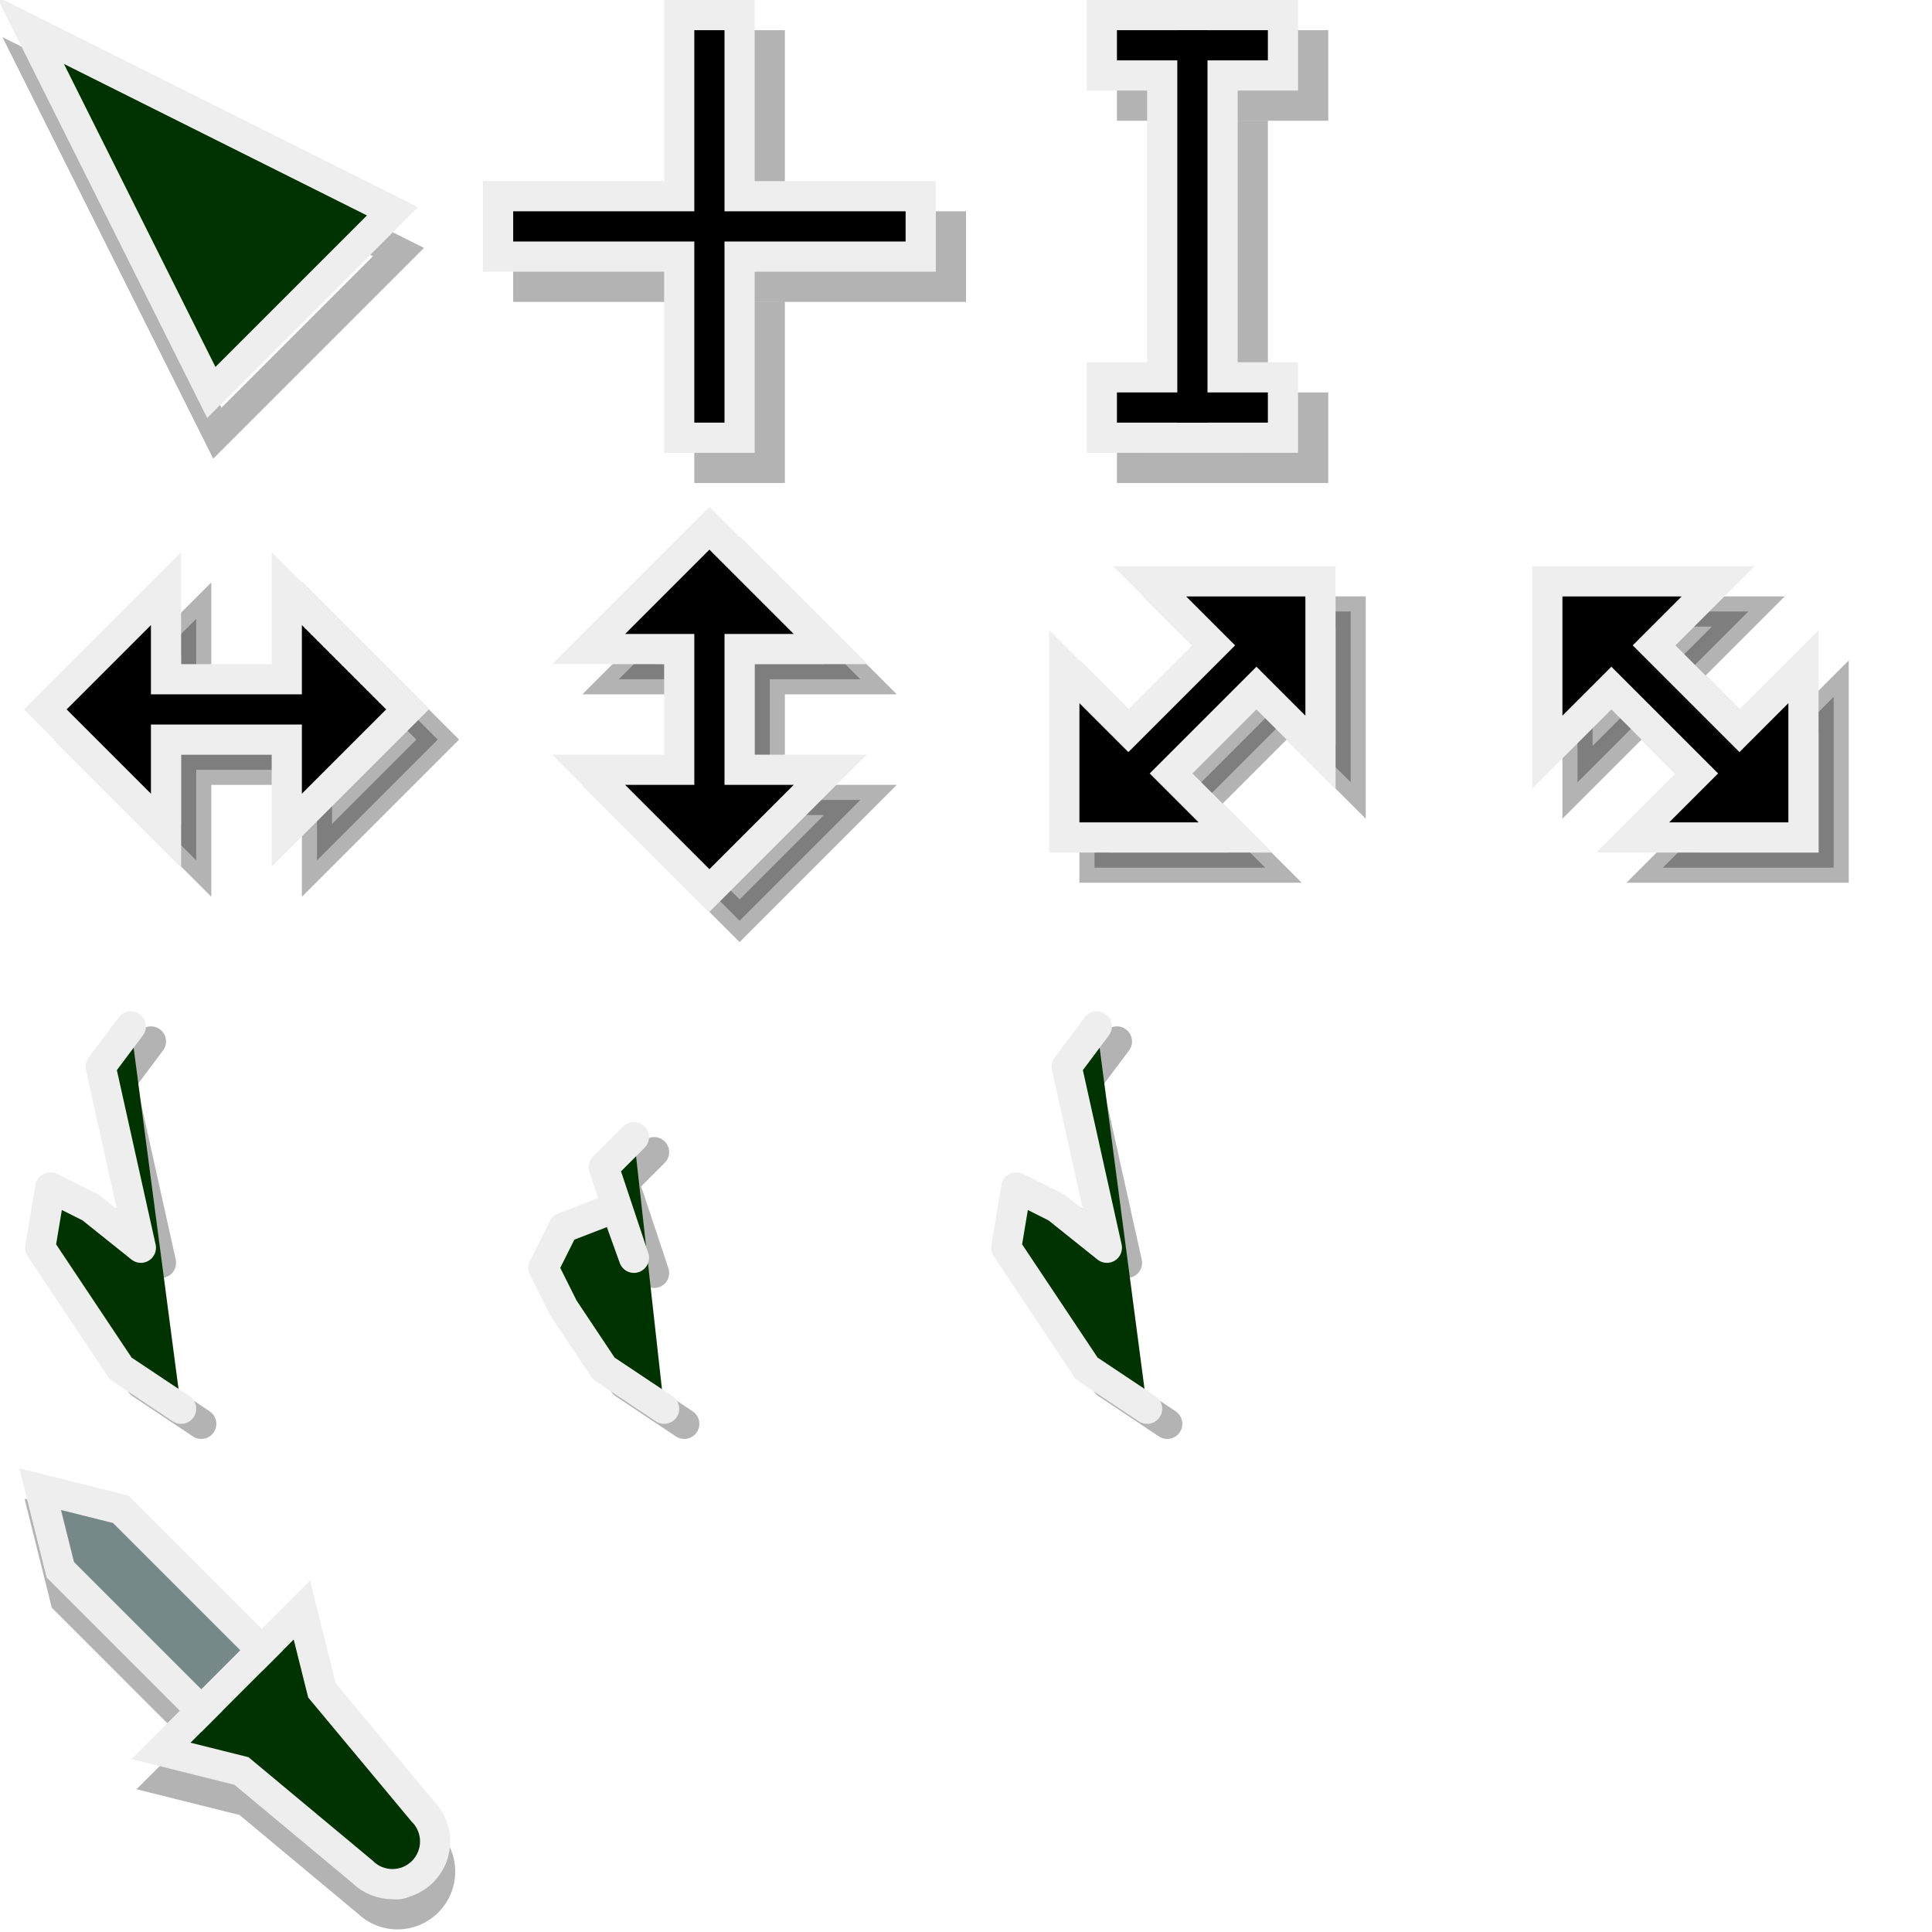
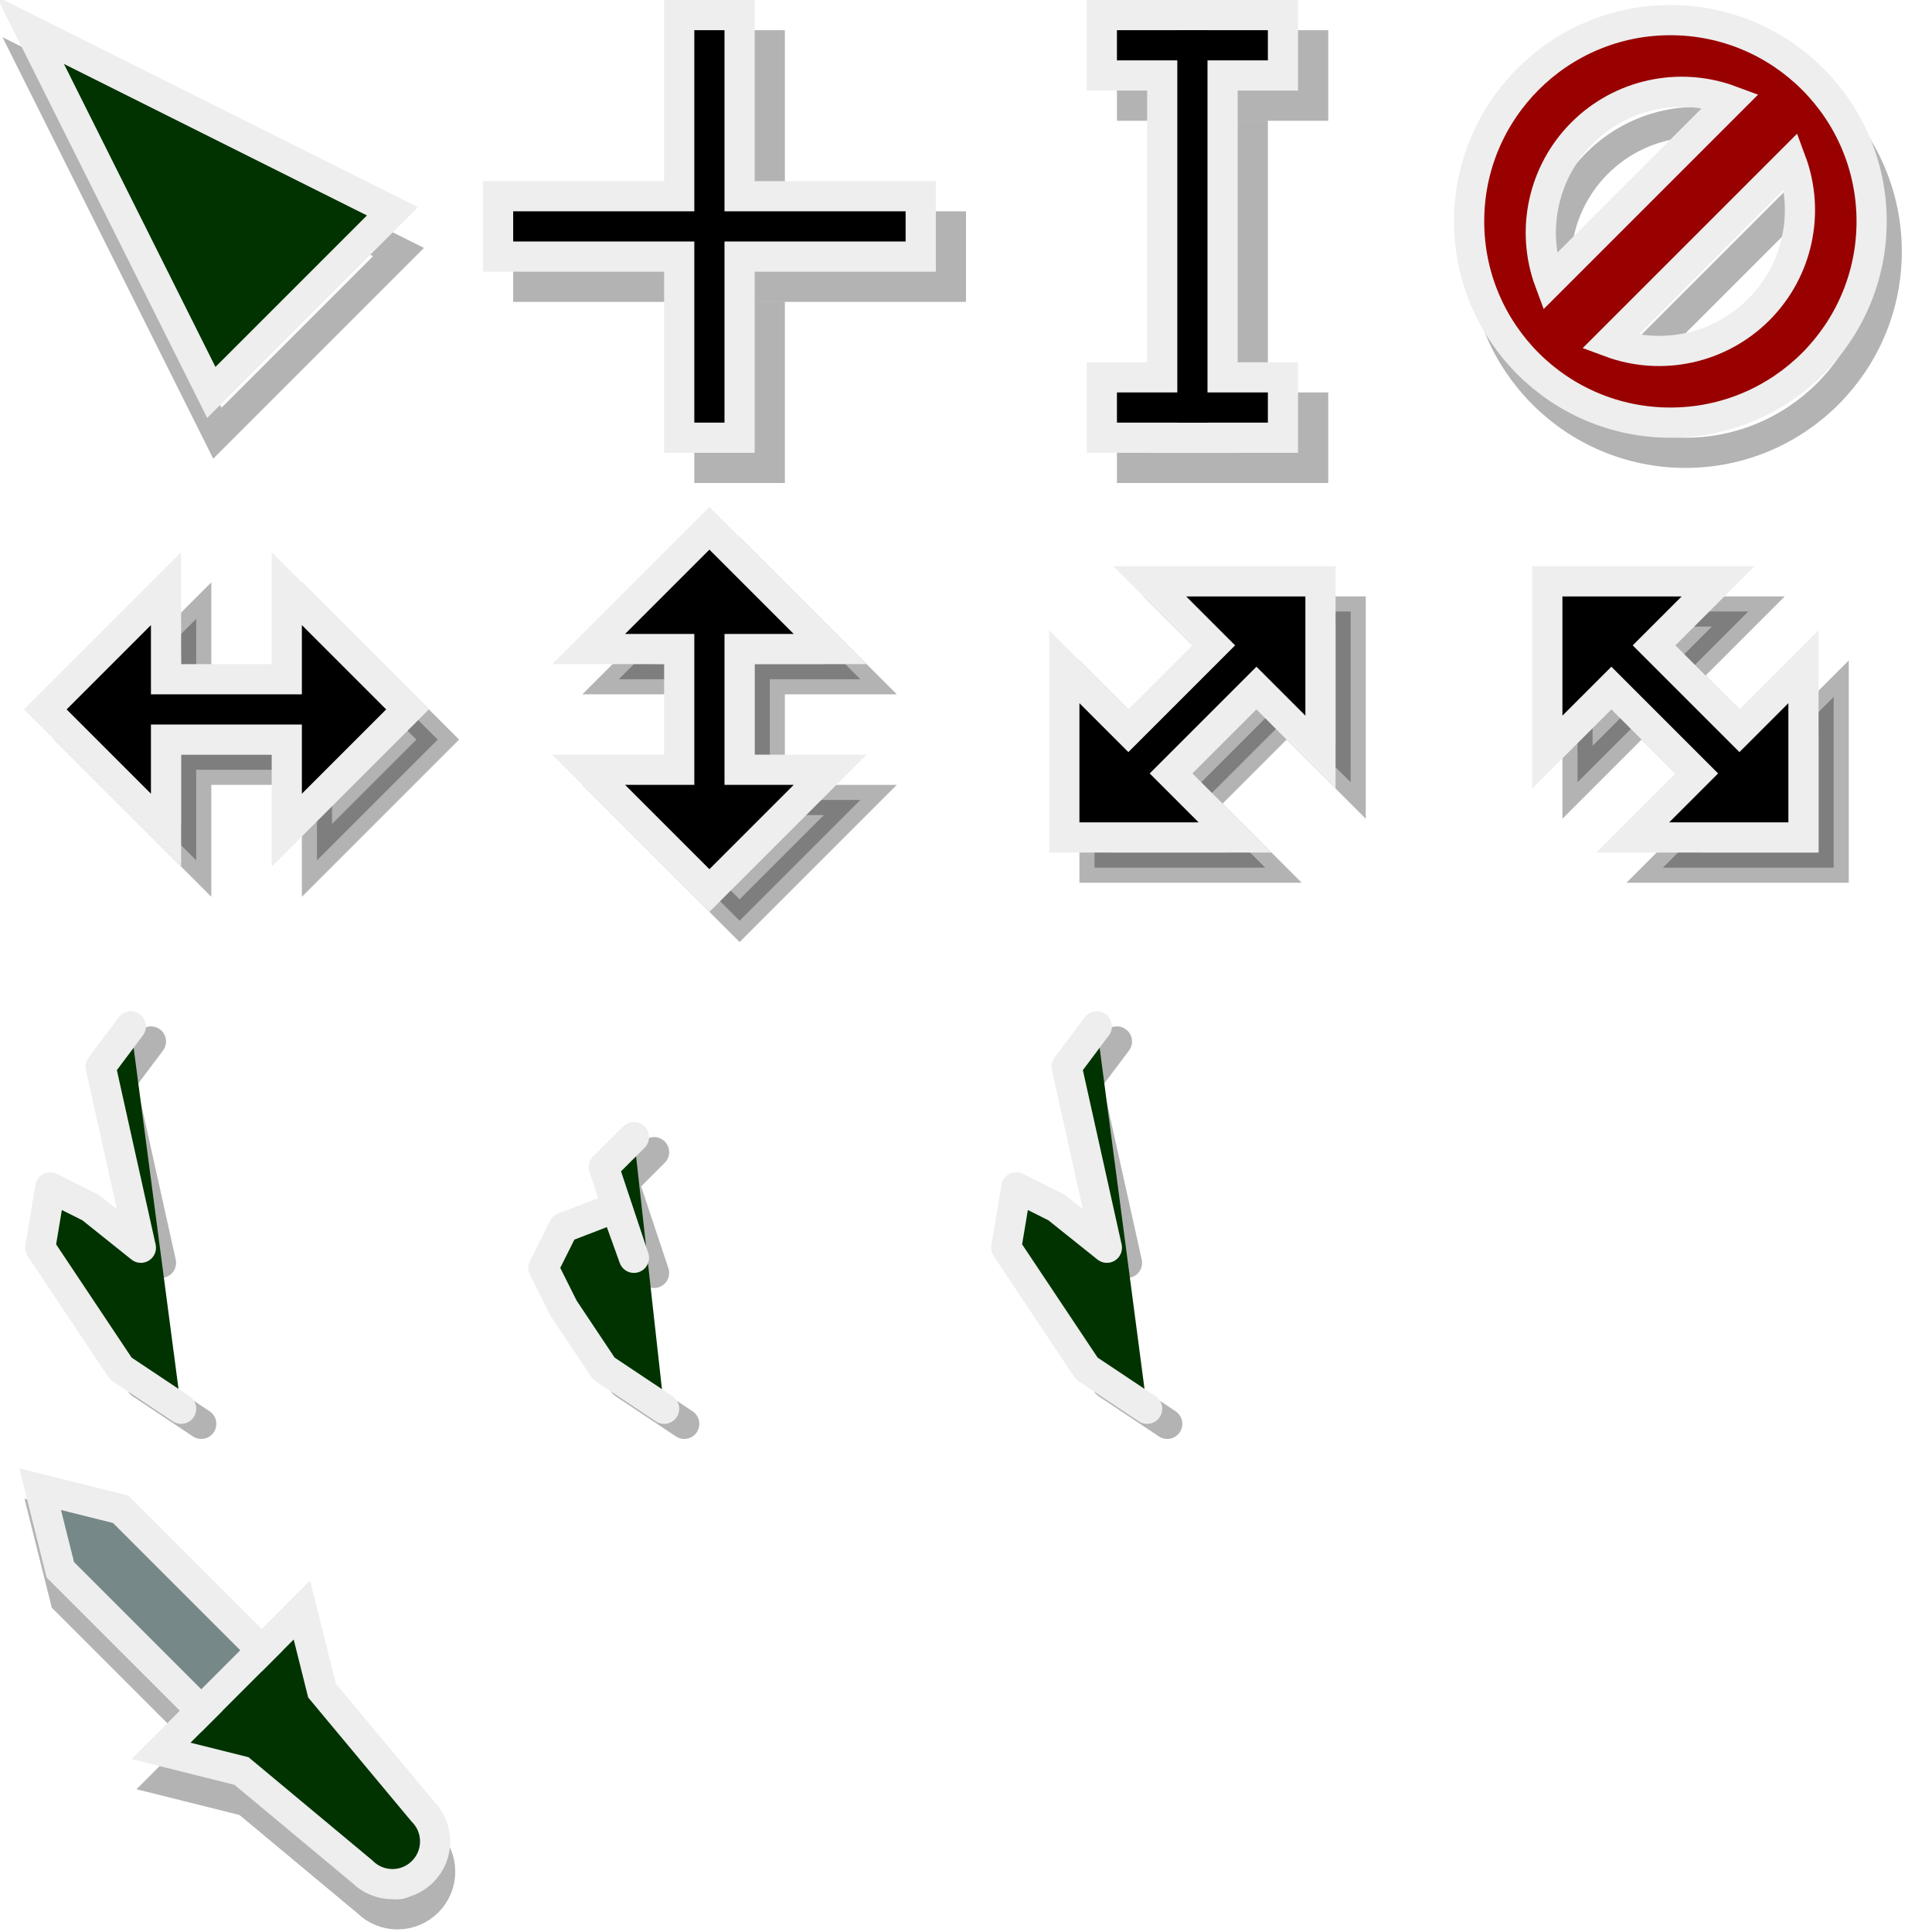
<svg xmlns="http://www.w3.org/2000/svg" version="1.1" width="96" height="96">
  <g transform="translate(0, 0) scale(1.5, 1.5)">
    <path d="M 1,1 L 7,13 L 13,7 Z" transform="translate(0.2, 1.35)" fill="none" stroke="#000" stroke-opacity="0.3" stroke-width="1" />
    <path d="M 1,1 L 7,13 L 13,7 Z" fill="#030" stroke="#eee" stroke-width="1" />
  </g>
  <g transform="translate(24, 0) scale(1.5, 1.5)">
    <g fill="#000" fill-opacity="0.3" stroke="none">
      <rect x="7" y="1" width="3" height="6" />
      <rect x="7" y="10" width="3" height="6" />
      <rect x="1" y="7" width="15" height="3" />
    </g>
    <g fill="#eee" stroke="none">
      <rect x="6" y="0" width="3" height="15" />
      <rect x="0" y="6" width="15" height="3" />
    </g>
    <g fill="#000" stroke="none">
      <rect x="7" y="1" width="1" height="13" />
      <rect x="1" y="7" width="13" height="1" />
    </g>
  </g>
  <g transform="translate(48, 0) scale(1.5, 1.5)">
    <g fill="#000" fill-opacity="0.3" stroke="none">
      <rect x="7" y="4" width="3" height="9" />
      <rect x="5" y="1" width="7" height="3" />
      <rect x="5" y="13" width="7" height="3" />
    </g>
    <g fill="#eee" stroke="none">
      <rect x="6" y="0" width="3" height="15" />
      <rect x="4" y="0" width="7" height="3" />
      <rect x="4" y="12" width="7" height="3" />
    </g>
    <g fill="#000" stroke="none">
      <rect x="7" y="1" width="1" height="13" />
      <rect x="5" y="1" width="5" height="1" />
      <rect x="5" y="13" width="5" height="1" />
    </g>
+   </g>
+   <g transform="translate(72, 0)">
+     <path d="M 1,11 A 10 10 0 1 0 21,11 A 10 10 0 1 0 1,11              M 5,14 A 7 7 0 0 1 14,5 Z              M 17,8 A 7 7 0 0 1 8,17 Z" transform="translate(0.75, 1.5)" fill="none" stroke="#000" stroke-opacity="0.3" stroke-width="1.5" />
+     <path d="M 1,11 A 10 10 0 1 0 21,11 A 10 10 0 1 0 1,11              M 5,14 A 7 7 0 0 1 14,5 Z              M 17,8 A 7 7 0 0 1 8,17 Z" fill="#900" stroke="#eee" stroke-width="1.5" />
  </g>
  <g transform="translate(0, 24) scale(1.5, 1.5)">
    <path d="M 1,7 L 5,3 L 5,6 L 9,6 L 9,3 L 13,7 L 9,11 L 9,8 L 5,8 L 5,11 Z" fill="#000" fill-opacity="0.3" stroke="#000" stroke-opacity="0.3" stroke-width="1" transform="translate(1.5, 1.5)" />
    <path d="M 1,7 L 5,3 L 5,6 L 9,6 L 9,3 L 13,7 L 9,11 L 9,8 L 5,8 L 5,11 Z" fill="#000" stroke="#eee" stroke-width="1" transform="translate(0.5, 0.5)" />
  </g>
  <g transform="translate(24, 24) scale(1.5, 1.5)">
    <g transform="translate(7.5, 7.5) rotate(90) translate(-7.5, -7.5)">
      <path d="M 1,7 L 5,3 L 5,6 L 9,6 L 9,3 L 13,7 L 9,11 L 9,8 L 5,8 L 5,11Z" fill="#000" fill-opacity="0.3" stroke="#000" stroke-opacity="0.3" stroke-width="1" transform="translate(1.5, -0.5)" />
      <path d="M 1,7 L 5,3 L 5,6 L 9,6 L 9,3 L 13,7 L 9,11 L 9,8 L 5,8 L 5,11Z" fill="#000" stroke="#eee" stroke-width="1" transform="translate(0.5, 0.5)" />
    </g>
  </g>
  <g transform="translate(48, 24) scale(1.5, 1.5)">
    <g transform="translate(7.5, 7.5) rotate(-45) translate(-7.5, -7.5)">
      <path d="M 1,7 L 5,3 L 5,6 L 9,6 L 9,3 L 13,7 L 9,11 L 9,8 L 5,8 L 5,11Z" fill="#000" fill-opacity="0.3" stroke="#000" stroke-opacity="0.3" stroke-width="1" transform="translate(0.5, 1.914)" />
      <path d="M 1,7 L 5,3 L 5,6 L 9,6 L 9,3 L 13,7 L 9,11 L 9,8 L 5,8 L 5,11Z" fill="#000" stroke="#eee" stroke-width="1" transform="translate(0.5, 0.5)" />
    </g>
  </g>
  <g transform="translate(72, 24) scale(1.5, 1.5)">
    <g transform="translate(7.5, 7.5) rotate(45) translate(-7.5, -7.5)">
      <path d="M 1,7 L 5,3 L 5,6 L 9,6 L 9,3 L 13,7 L 9,11 L 9,8 L 5,8 L 5,11Z" fill="#000" fill-opacity="0.3" stroke="#000" stroke-opacity="0.3" stroke-width="1" transform="translate(1.914, 0.5)" />
      <path d="M 1,7 L 5,3 L 5,6 L 9,6 L 9,3 L 13,7 L 9,11 L 9,8 L 5,8 L 5,11Z" fill="#000" stroke="#eee" stroke-width="1" transform="translate(0.5, 0.5)" />
    </g>
  </g>
  <g transform="translate(0, 48)">
    <g transform="translate(1, 0.75)">
      <path d="M 9,22 L 6,20 L 2,14 L 2.5,11 L 4.5,12 L 7,14                L 5,5 L 6.5,3, L 8,4 L 10,11                L 10,2 L 12,1 L 13.5,2 L 13.5,11                L 15,4 L 17,2.5 L 18,4.5 L 17,12                L 19.5,7 L 21,6 L 22,8.5 L 20.5,13                C 19.5,15 19.5,20 17,22 Z" fill="none" stroke="#000" stroke-width="1.5" stroke-opacity="0.3" stroke-linecap="round" stroke-linejoin="round" />
    </g>
    <path d="M 9,22 L 6,20 L 2,14 L 2.5,11 L 4.5,12 L 7,14              L 5,5 L 6.5,3, L 8,4 L 10,11              L 10,2 L 12,1 L 13.5,2 L 13.5,11              L 15,4 L 17,2.5 L 18,4.5 L 17,12              L 19.5,7 L 21,6 L 22,8.5 L 20.5,13              C 19.5,15 19.5,20 17,22" fill="#030" stroke="#eee" stroke-width="1.5" stroke-linecap="round" stroke-linejoin="round" />
  </g>
  <g transform="translate(24, 48)">
    <g transform="translate(1, 0.75)">
      <path d="M 9,22 L 6,20 L 4,17 L 3,15 L 4,13 L 6.6,12 L 7.5,14.5                L 6,10 L 7.5,8.5, L 9,9.5 L 10,11                L 10,9 L 12,8 L 13.5,9 L 13.5,11                L 14.5,9 L 15.9,8.3 L 17.2,10 L 17,12                L 18,10 L 20.2,9.8 L 20.8,10.8 L 20.5,13                C 19.5,15 19.5,20 17,22 Z" fill="none" stroke="#000" stroke-width="1.5" stroke-opacity="0.3" stroke-linecap="round" stroke-linejoin="round" />
    </g>
    <path d="M 9,22 L 6,20 L 4,17 L 3,15 L 4,13 L 6.6,12 L 7.5,14.5              L 6,10 L 7.5,8.5, L 9,9.5 L 10,11              L 10,9 L 12,8 L 13.5,9 L 13.5,11              L 14.5,9 L 15.9,8.3 L 17.2,10 L 17,12              L 18,10 L 20.2,9.8 L 20.8,10.8 L 20.5,13              C 19.5,15 19.5,20 17,22" fill="#030" stroke="#eee" stroke-width="1.5" stroke-linecap="round" stroke-linejoin="round" />
  </g>
  <g transform="translate(48, 48)">
    <g transform="translate(1, 0.75)">
      <path d="M 9,22 L 6,20 L 2,14 L 2.5,11 L 4.5,12 L 7,14                L 5,5 L 6.5,3, L 8,4 L 10,11                L 10,9 L 12,8 L 13.5,9 L 13.5,11                L 14.5,9 L 15.9,8.3 L 17.2,10 L 17,12                L 18,10 L 20.2,9.8 L 20.8,10.8 L 20.5,13                C 19.5,15 19.5,20 17,22 Z" fill="none" stroke="#000" stroke-width="1.5" stroke-opacity="0.3" stroke-linecap="round" stroke-linejoin="round" />
    </g>
    <path d="M 9,22 L 6,20 L 2,14 L 2.5,11 L 4.5,12 L 7,14              L 5,5 L 6.5,3, L 8,4 L 10,11              L 10,9 L 12,8 L 13.5,9 L 13.5,11              L 14.5,9 L 15.9,8.3 L 17.2,10 L 17,12              L 18,10 L 20.2,9.8 L 20.8,10.8 L 20.5,13              C 19.5,15 19.5,20 17,22" fill="#030" stroke="#eee" stroke-width="1.5" stroke-linecap="round" stroke-linejoin="round" />
  </g>
  <g transform="translate(0, 72)">
    <g transform="translate(0.25, 1.5)">
      <path d="M 2,2 L 6,3 13,10 L 15,8 L 16,12 L 21,18                A 2.12 2.12 0 0 1 18,21 L 12,16 L 8,15 L 10,13 L 3,6 Z" fill="none" stroke="#000" stroke-opacity="0.3" stroke-width="1.5" />
    </g>
    <g stroke="#eee" stroke-width="1.5">
      <path d="M 2,2 L 6,3 13,10 L 15,8 L 16,12 L 21,18                A 2.12 2.12 0 0 1 18,21 L 12,16 L 8,15 L 10,13 L 3,6 Z" fill="#030" />
      <path d="M 2,2 L 6,3 L 13,10 L 10,13 L 3,6 Z" fill="#788" />
    </g>
  </g>
</svg>
